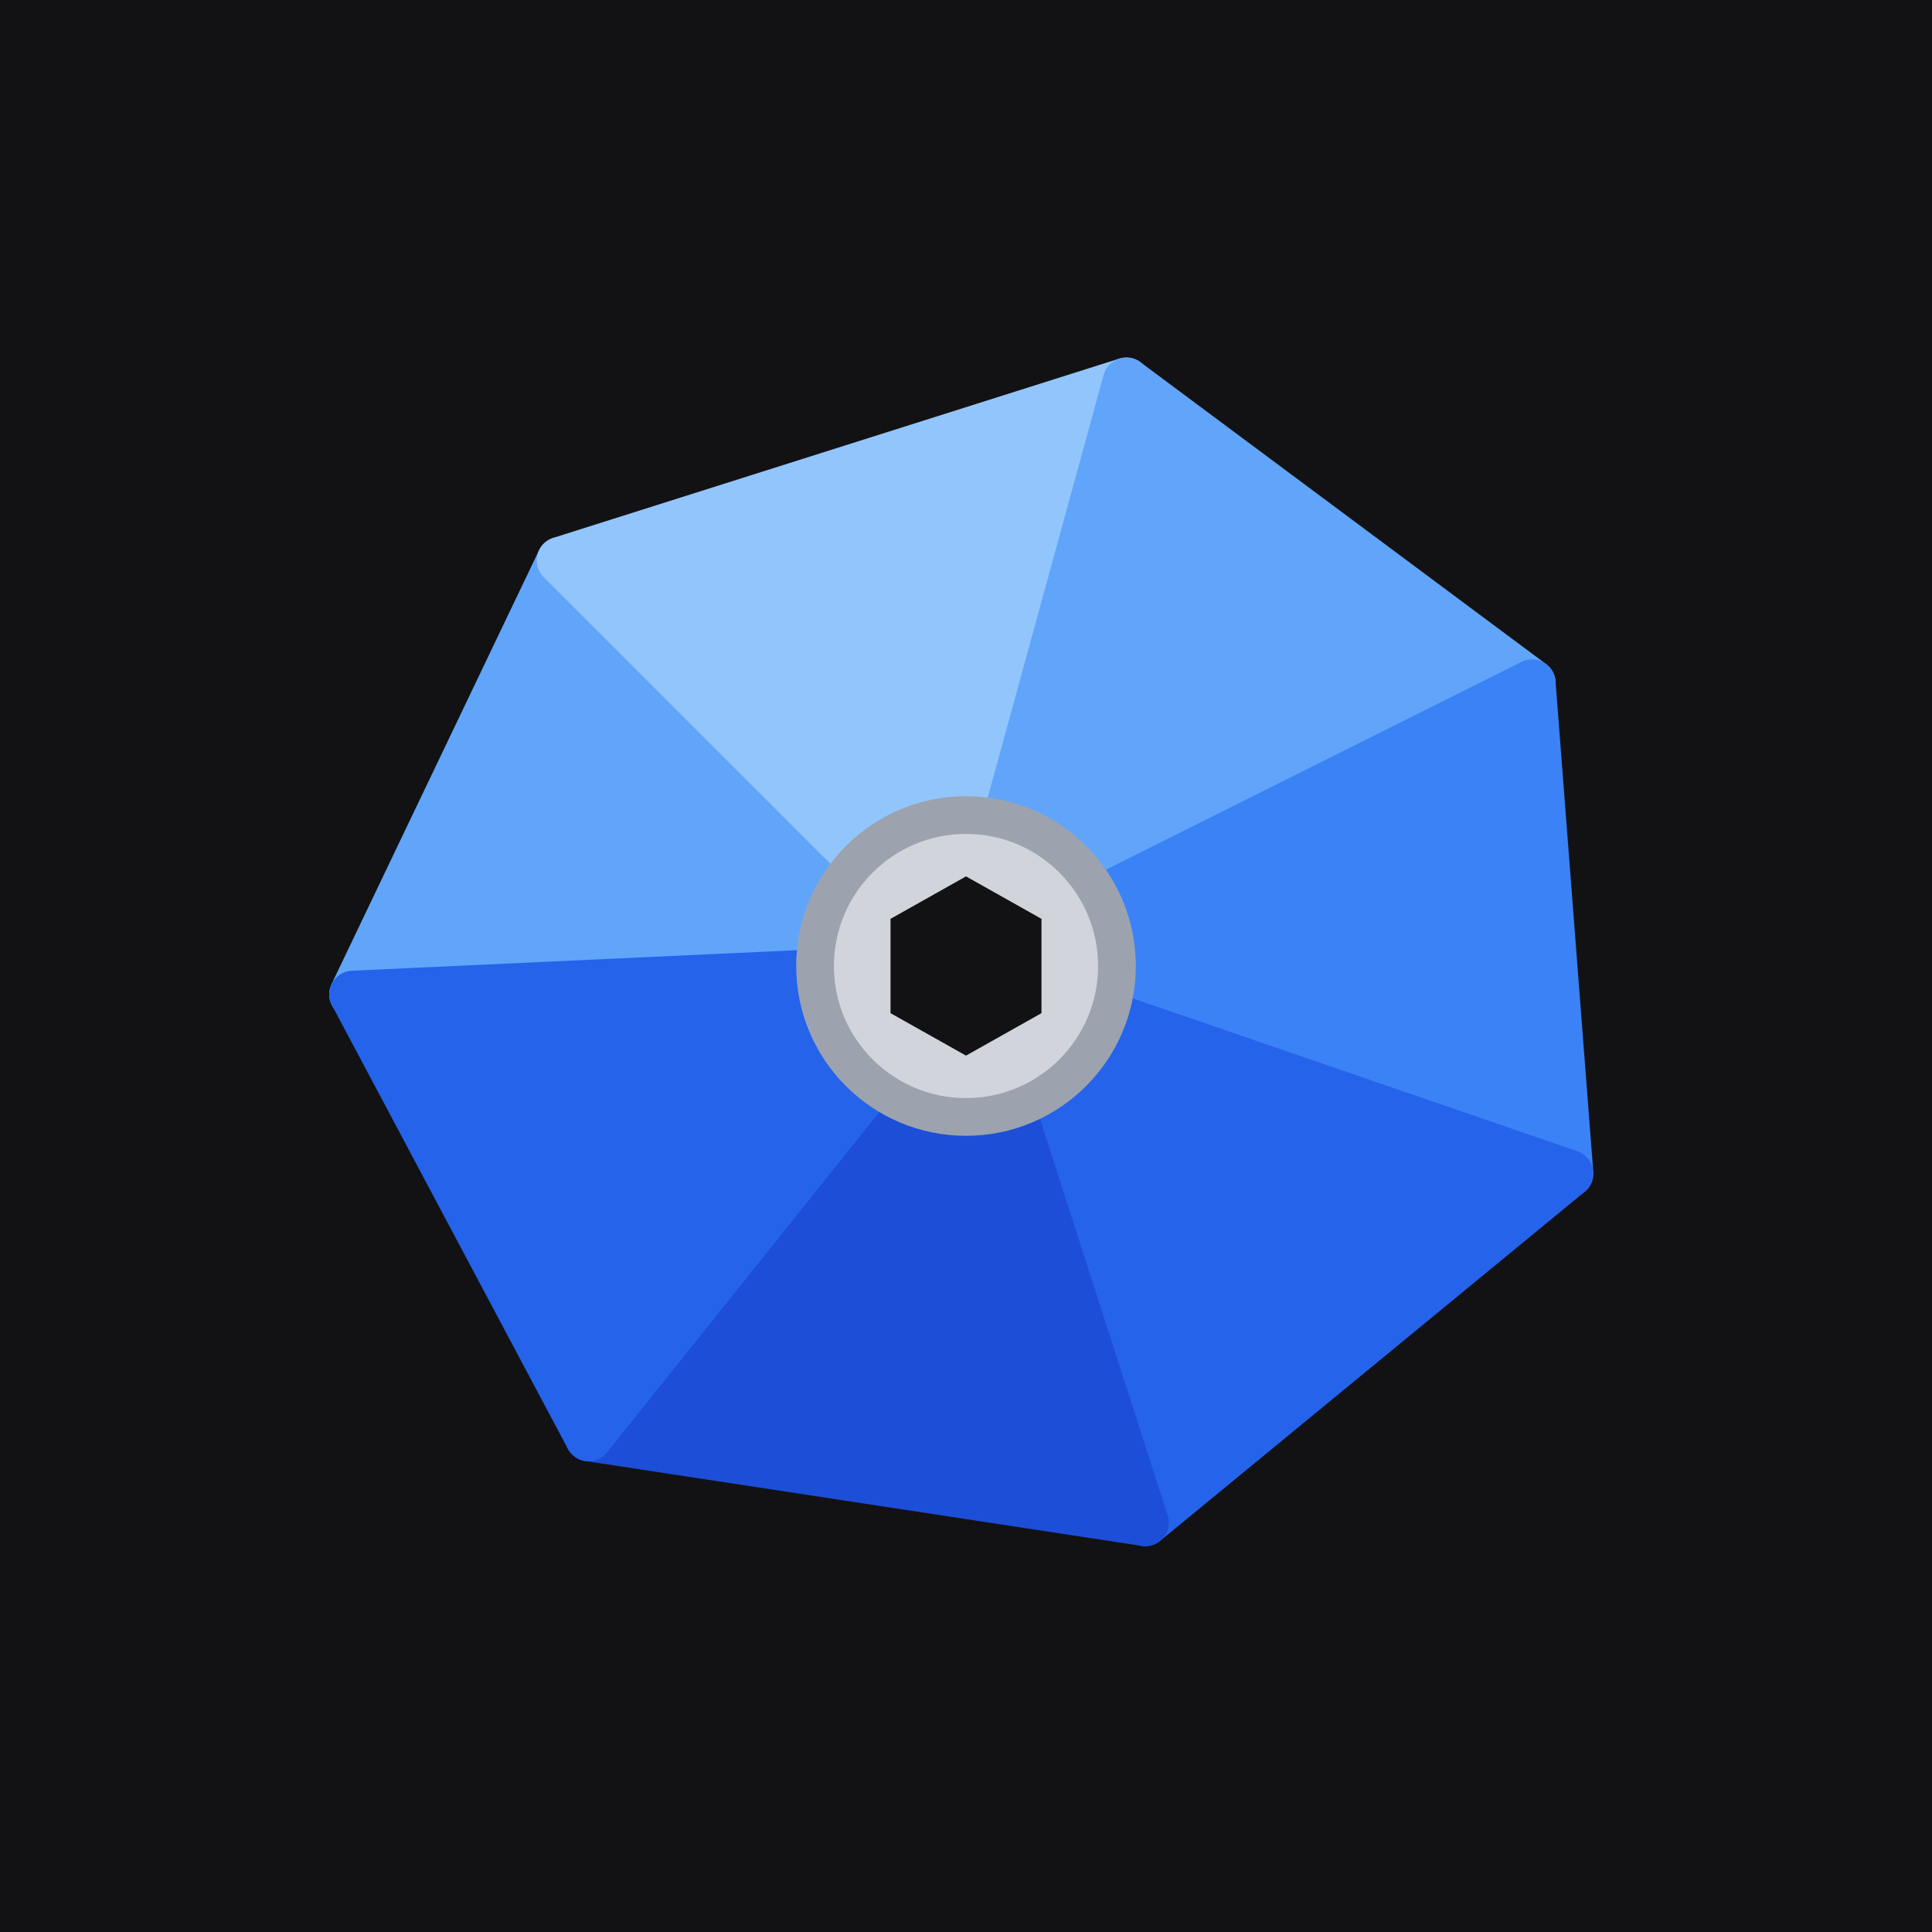
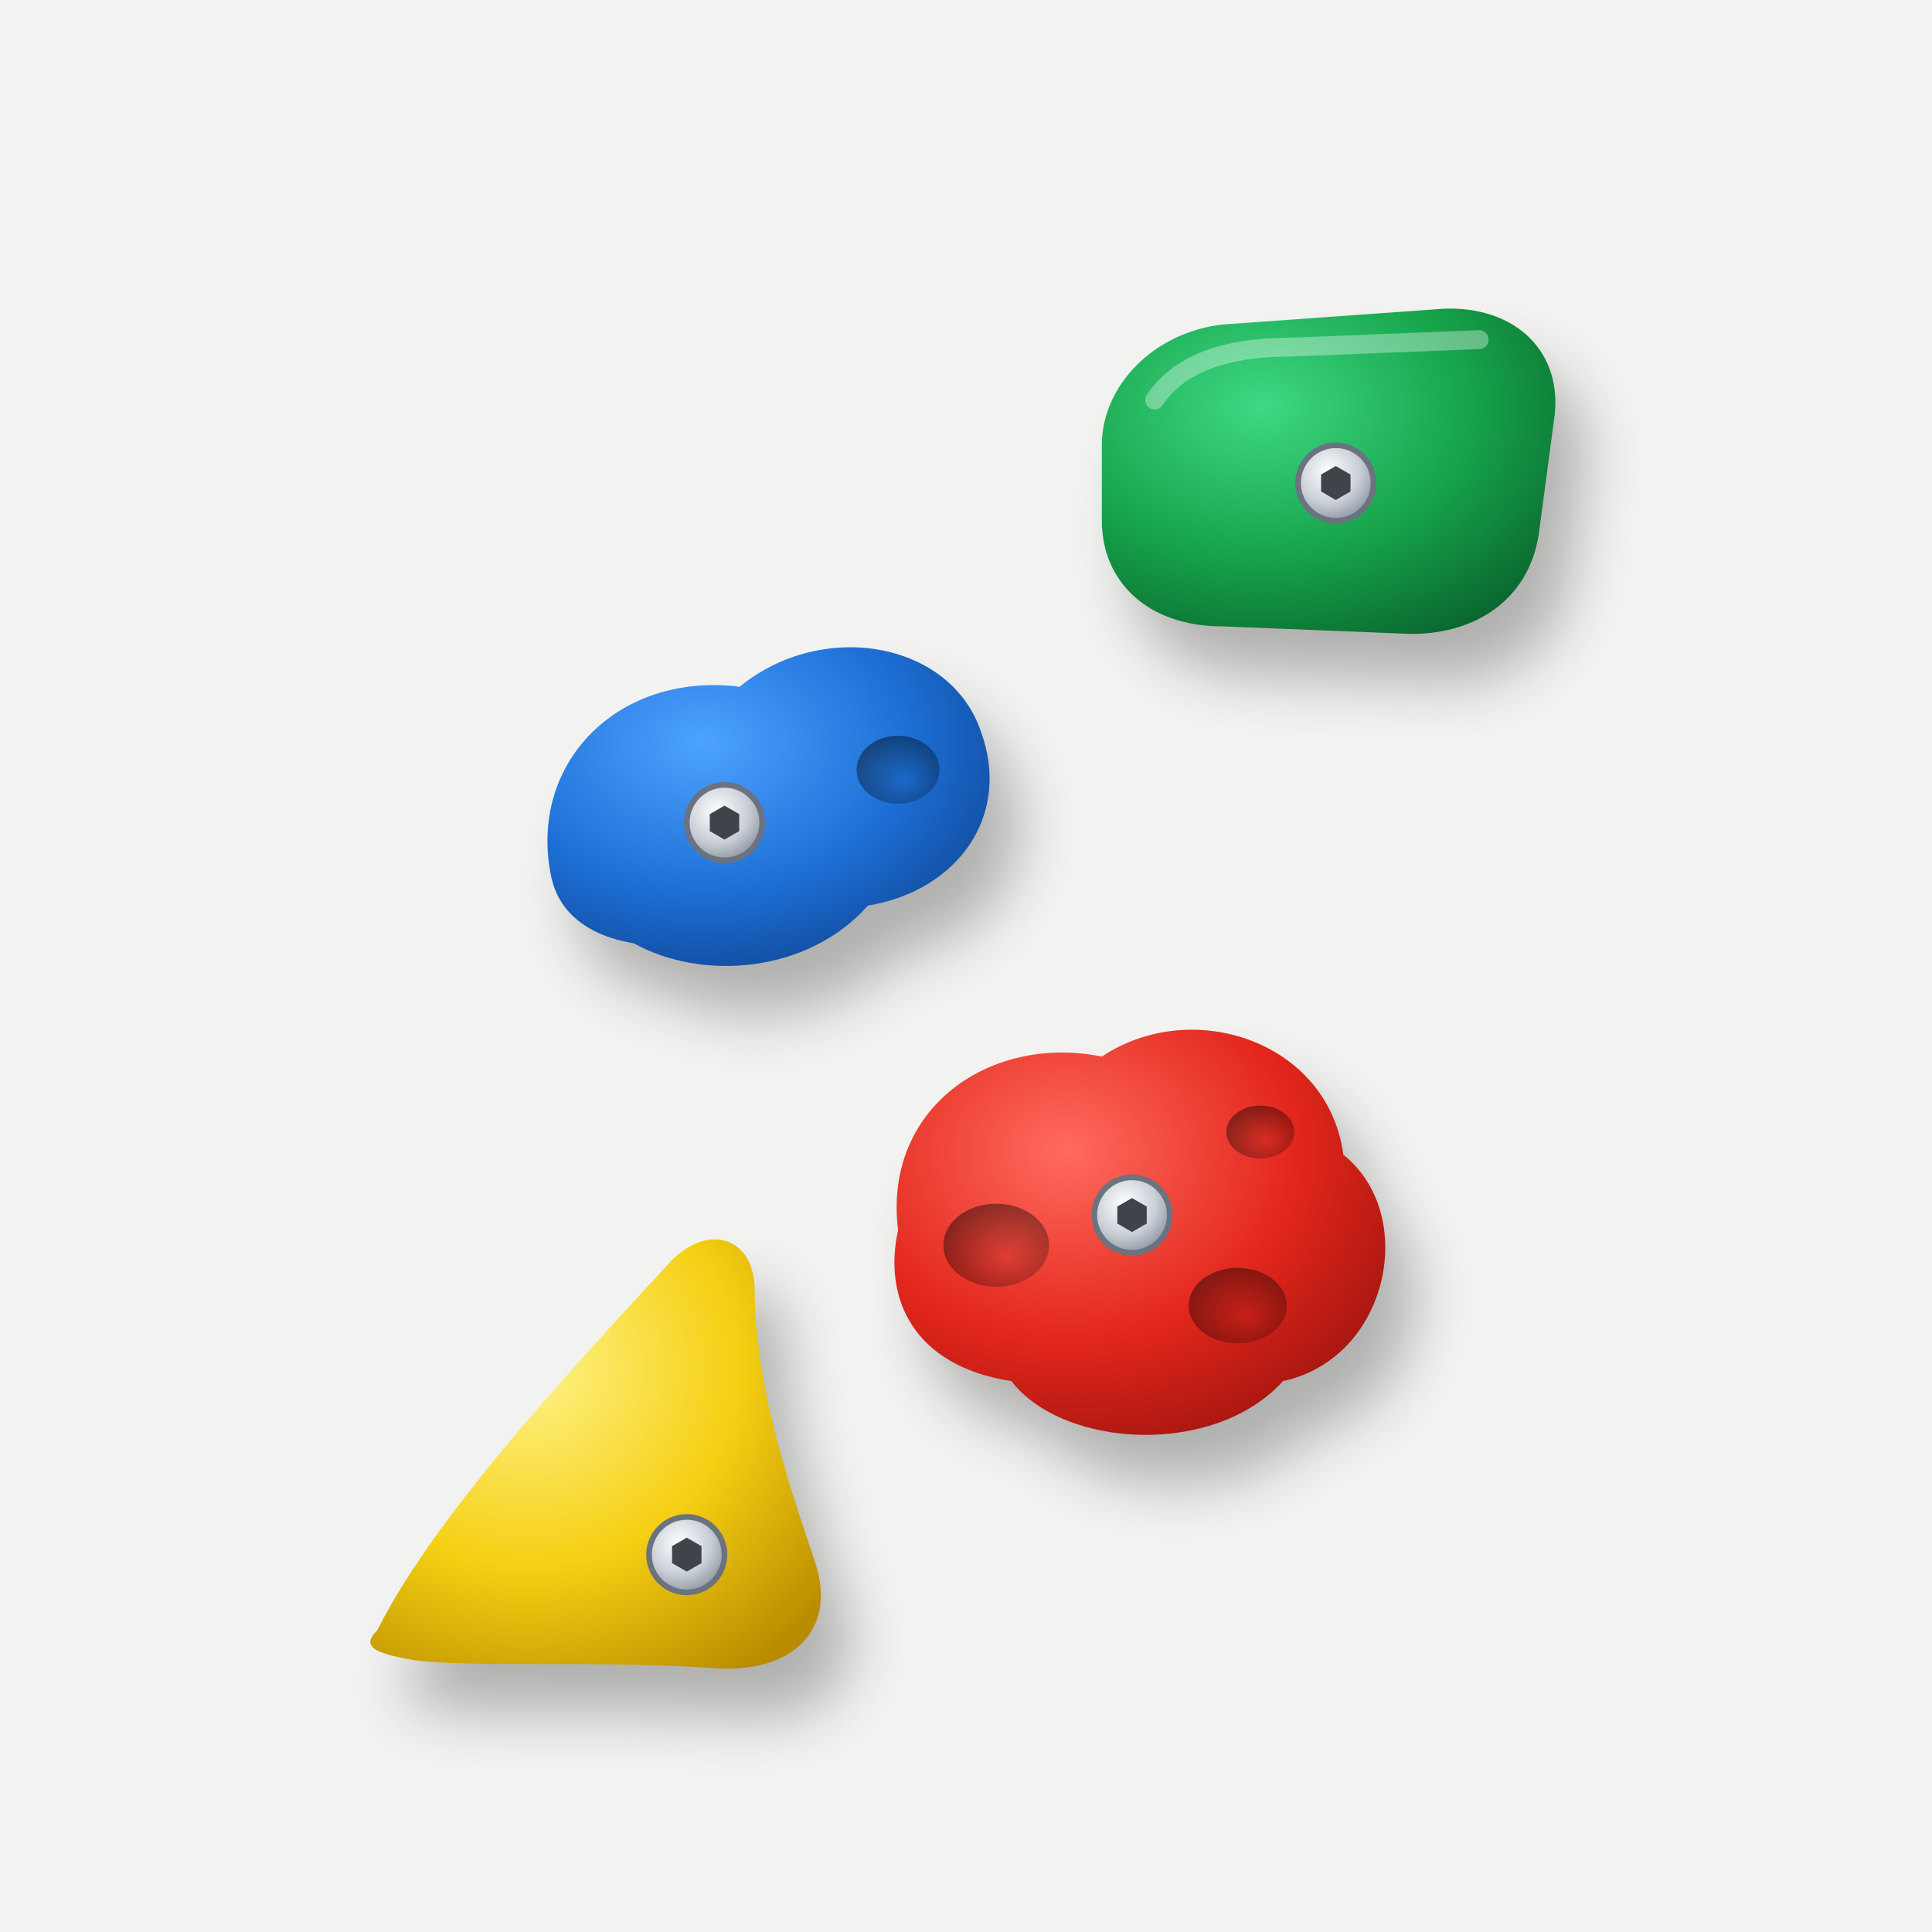
<svg xmlns="http://www.w3.org/2000/svg" viewBox="0 0 512 512">
-   <rect width="512" height="512" fill="#121214" />
-   <g transform="translate(256 256) scale(1.25) translate(-262 -256)">
-     <g stroke-linejoin="round" stroke-width="10">
-       <polygon points="132,262 176,170 262,256" fill="#60a5fa" stroke="#60a5fa" />
-       <polygon points="176,170 296,132 262,256" fill="#93c5fd" stroke="#93c5fd" />
-       <polygon points="296,132 382,196 262,256" fill="#60a5fa" stroke="#60a5fa" />
-       <polygon points="382,196 390,300 262,256" fill="#3b82f6" stroke="#3b82f6" />
-       <polygon points="390,300 300,374 262,256" fill="#2563eb" stroke="#2563eb" />
-       <polygon points="300,374 182,356 262,256" fill="#1d4ed8" stroke="#1d4ed8" />
-       <polygon points="182,356 132,262 262,256" fill="#2563eb" stroke="#2563eb" />
+   <defs>
+     <radialGradient id="yellow" cx="35%" cy="30%" r="85%">
+       <stop offset="0" stop-color="#fff38a" />
+       <stop offset=".55" stop-color="#f5cf12" />
+       <stop offset="1" stop-color="#b98c00" />
+     </radialGradient>
+     <radialGradient id="red" cx="35%" cy="30%" r="85%">
+       <stop offset="0" stop-color="#ff6b5e" />
+       <stop offset=".55" stop-color="#e3261c" />
+       <stop offset="1" stop-color="#94120c" />
+     </radialGradient>
+     <radialGradient id="blue" cx="35%" cy="30%" r="85%">
+       <stop offset="0" stop-color="#4da3ff" />
+       <stop offset=".55" stop-color="#1d6fd6" />
+       <stop offset="1" stop-color="#0d3f88" />
+     </radialGradient>
+     <radialGradient id="green" cx="35%" cy="30%" r="85%">
+       <stop offset="0" stop-color="#3fd884" />
+       <stop offset=".55" stop-color="#16a34a" />
+       <stop offset="1" stop-color="#09602c" />
+     </radialGradient>
+     <radialGradient id="pocket" cx="60%" cy="65%" r="70%">
+       <stop offset="0" stop-color="#000" stop-opacity=".05" />
+       <stop offset="1" stop-color="#000" stop-opacity=".45" />
+     </radialGradient>
+     <radialGradient id="washer" cx="40%" cy="35%" r="70%">
+       <stop offset="0" stop-color="#ffffff" />
+       <stop offset=".6" stop-color="#c9ced6" />
+       <stop offset="1" stop-color="#8b929c" />
+     </radialGradient>
+     <filter id="shadow" x="-30%" y="-30%" width="160%" height="160%">
+       <feGaussianBlur stdDeviation="8" />
+     </filter>
+     <g id="bolt">
+       <circle r="10" fill="url(#washer)" stroke="#6b7280" stroke-width="1.5" />
+       <polygon points="0,-4.5 3.9,-2.25 3.9,2.25 0,4.5 -3.9,2.25 -3.9,-2.25" fill="#3f444b" />
    </g>
-     <circle cx="262" cy="256" r="36" fill="#9ca3af" />
-     <circle cx="262" cy="256" r="28" fill="#d1d5db" />
-     <polygon points="262,237 278,246 278,266 262,275 246,266 246,246" fill="#121214" />
+     <path id="fin" d="M 94 420 C 110 388, 150 346, 172 322 C 182 312, 194 316, 194 330                       C 194 356, 204 384, 210 402 C 216 420, 204 432, 182 430                       C 154 428, 120 430, 104 428 C 92 426, 90 424, 94 420 Z" />
+     <path id="lumpy" d="M 160 300 C 156 268, 184 248, 214 254 C 238 238, 274 250, 278 280                         C 298 296, 290 334, 262 340 C 244 360, 204 358, 190 340                         C 164 336, 156 318, 160 300 Z" />
+     <path id="kidney" d="M 258 218 C 252 188, 276 164, 308 168 C 330 150, 364 156, 372 180                          C 380 202, 366 222, 342 226 C 326 244, 298 246, 280 236                          C 268 234, 260 228, 258 218 Z" />
+     <path id="edge" d="M 330 124 C 330 108, 344 94, 362 92 L 418 88 C 438 86, 452 98, 450 116                        L 446 146 C 444 164, 430 174, 412 174 L 362 172 C 342 172, 330 160, 330 144 Z" />
+   </defs>
+   <rect width="512" height="512" fill="#f3f4f2" />
+   <g transform="translate(6 12)">
+     <use href="#fin" fill="#000" opacity=".28" filter="url(#shadow)" transform="translate(8 13)" />
+     <use href="#fin" fill="url(#yellow)" />
+     <use href="#bolt" x="176" y="400" />
+   </g>
+   <g transform="translate(78 26)">
+     <use href="#lumpy" fill="#000" opacity=".28" filter="url(#shadow)" transform="translate(8 13)" />
+     <use href="#lumpy" fill="url(#red)" />
+     <ellipse cx="186" cy="304" rx="14" ry="11" fill="url(#pocket)" />
+     <ellipse cx="250" cy="320" rx="13" ry="10" fill="url(#pocket)" />
+     <ellipse cx="256" cy="274" rx="9" ry="7" fill="url(#pocket)" />
+     <use href="#bolt" x="222" y="296" />
+   </g>
+   <g transform="translate(-112 14)">
+     <use href="#kidney" fill="#000" opacity=".28" filter="url(#shadow)" transform="translate(8 13)" />
+     <use href="#kidney" fill="url(#blue)" />
+     <ellipse cx="350" cy="190" rx="11" ry="9" fill="url(#pocket)" />
+     <use href="#bolt" x="304" y="204" />
+   </g>
+   <g transform="translate(-38 -6)">
+     <use href="#edge" fill="#000" opacity=".28" filter="url(#shadow)" transform="translate(8 13)" />
+     <use href="#edge" fill="url(#green)" />
+     <path d="M 344 112 C 352 100, 368 98, 380 98 L 430 96" fill="none" stroke="#fff" stroke-opacity=".35" stroke-width="5" stroke-linecap="round" />
+     <use href="#bolt" x="392" y="134" />
  </g>
</svg>
